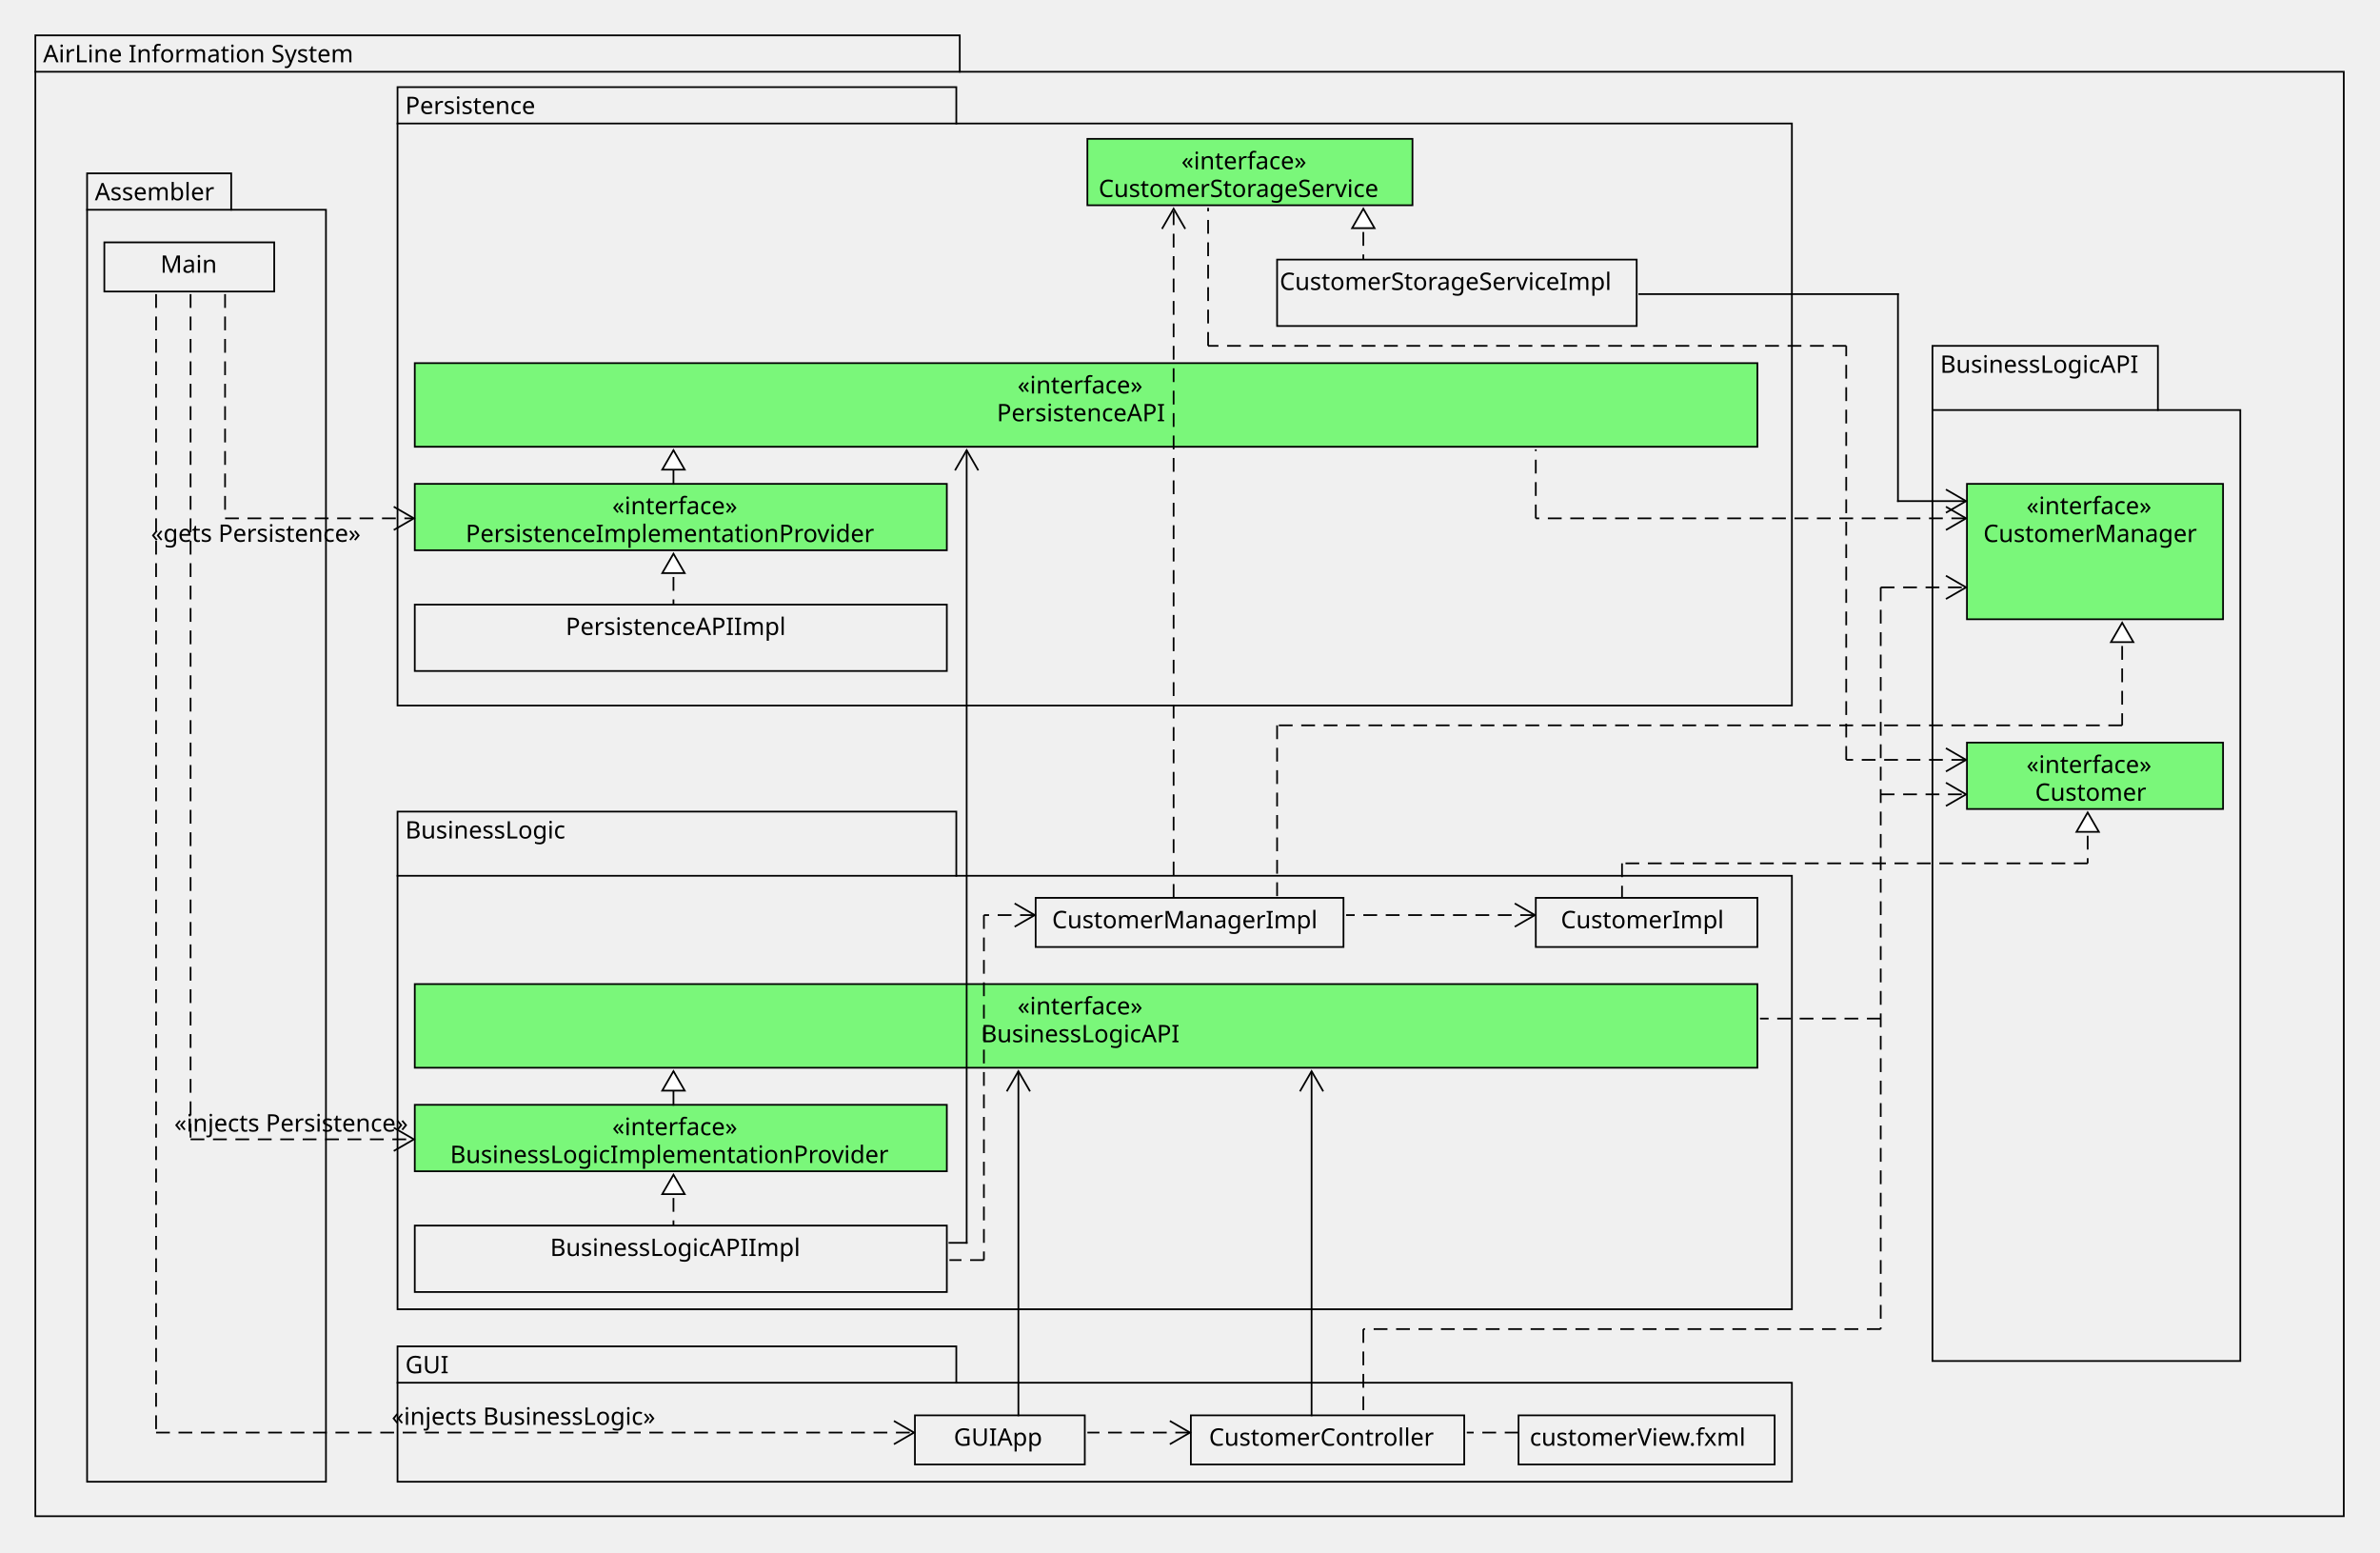
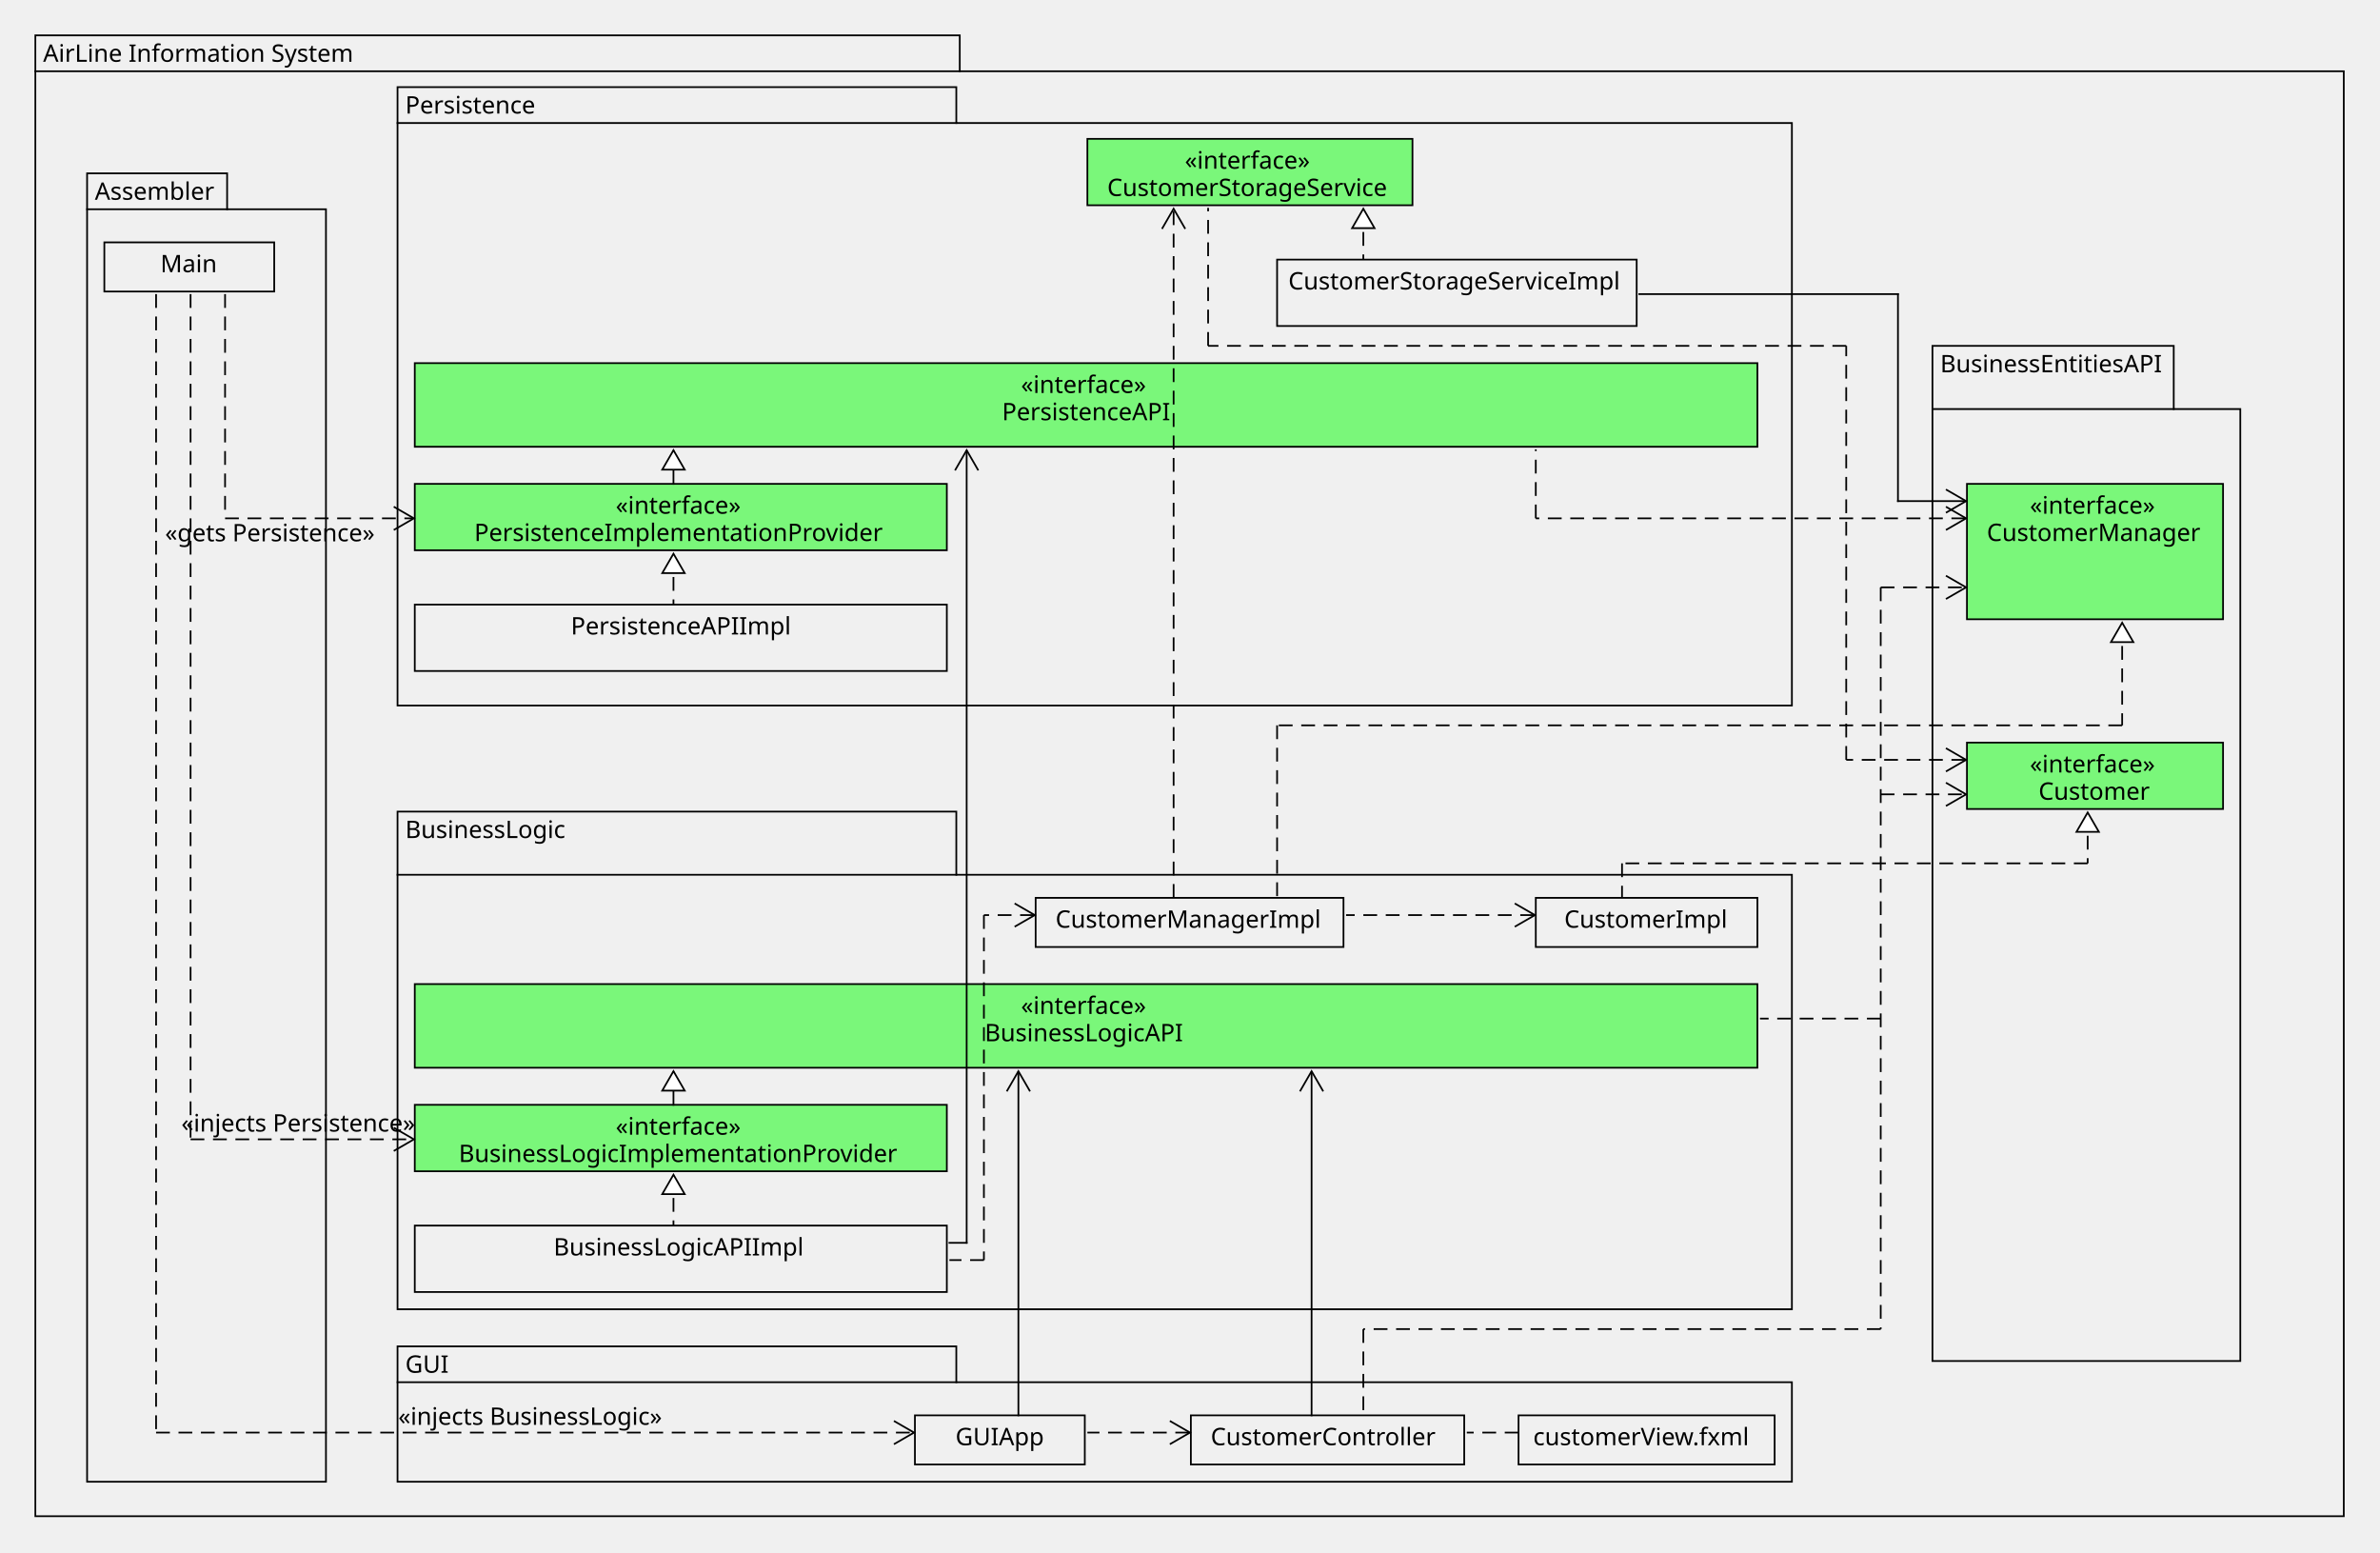
<svg xmlns="http://www.w3.org/2000/svg" fill-opacity="1" color-rendering="auto" color-interpolation="auto" text-rendering="auto" stroke="black" stroke-linecap="square" width="1380" stroke-miterlimit="10" shape-rendering="auto" stroke-opacity="1" fill="black" stroke-dasharray="none" font-weight="normal" stroke-width="1" viewBox="0 20 1380 900" height="900" font-family="'Dialog'" font-style="normal" stroke-linejoin="miter" font-size="12px" stroke-dashoffset="0" image-rendering="auto">
  <defs id="genericDefs" />
  <g>
    <defs id="defs1">
      <clipPath clipPathUnits="userSpaceOnUse" id="clipPath1">
        <path d="M0 0 L2147483647 0 L2147483647 2147483647 L0 2147483647 L0 0 Z" />
      </clipPath>
      <clipPath clipPathUnits="userSpaceOnUse" id="clipPath2">
        <path d="M0 0 L0 40 L210 40 L210 0 Z" />
      </clipPath>
      <clipPath clipPathUnits="userSpaceOnUse" id="clipPath3">
        <path d="M0 0 L0 40 L190 40 L190 0 Z" />
      </clipPath>
      <clipPath clipPathUnits="userSpaceOnUse" id="clipPath4">
        <path d="M0 0 L0 40 L310 40 L310 0 Z" />
      </clipPath>
      <clipPath clipPathUnits="userSpaceOnUse" id="clipPath5">
        <path d="M0 0 L0 50 L780 50 L780 0 Z" />
      </clipPath>
      <clipPath clipPathUnits="userSpaceOnUse" id="clipPath6">
        <path d="M0 0 L0 360 L810 360 L810 0 Z" />
      </clipPath>
      <clipPath clipPathUnits="userSpaceOnUse" id="clipPath7">
        <path d="M0 0 L0 30 L100 30 L100 0 Z" />
      </clipPath>
      <clipPath clipPathUnits="userSpaceOnUse" id="clipPath8">
        <path d="M0 0 L0 760 L140 760 L140 0 Z" />
      </clipPath>
      <clipPath clipPathUnits="userSpaceOnUse" id="clipPath9">
        <path d="M0 0 L0 40 L150 40 L150 0 Z" />
      </clipPath>
      <clipPath clipPathUnits="userSpaceOnUse" id="clipPath10">
        <path d="M0 0 L0 80 L150 80 L150 0 Z" />
      </clipPath>
      <clipPath clipPathUnits="userSpaceOnUse" id="clipPath11">
        <path d="M0 0 L0 590 L180 590 L180 0 Z" />
      </clipPath>
      <clipPath clipPathUnits="userSpaceOnUse" id="clipPath12">
        <path d="M0 0 L0 30 L150 30 L150 0 Z" />
      </clipPath>
      <clipPath clipPathUnits="userSpaceOnUse" id="clipPath13">
        <path d="M0 0 L0 30 L160 30 L160 0 Z" />
      </clipPath>
      <clipPath clipPathUnits="userSpaceOnUse" id="clipPath14">
        <path d="M0 0 L0 80 L810 80 L810 0 Z" />
      </clipPath>
      <clipPath clipPathUnits="userSpaceOnUse" id="clipPath15">
        <path d="M0 0 L0 30 L180 30 L180 0 Z" />
      </clipPath>
      <clipPath clipPathUnits="userSpaceOnUse" id="clipPath16">
        <path d="M0 0 L0 30 L130 30 L130 0 Z" />
      </clipPath>
      <clipPath clipPathUnits="userSpaceOnUse" id="clipPath17">
        <path d="M0 0 L0 290 L810 290 L810 0 Z" />
      </clipPath>
      <clipPath clipPathUnits="userSpaceOnUse" id="clipPath18">
        <path d="M0 0 L0 860 L1340 860 L1340 0 Z" />
      </clipPath>
      <clipPath clipPathUnits="userSpaceOnUse" id="clipPath19">
        <path d="M0 0 L0 350 L470 350 L470 0 Z" />
      </clipPath>
      <clipPath clipPathUnits="userSpaceOnUse" id="clipPath20">
        <path d="M0 0 L0 70 L280 70 L280 0 Z" />
      </clipPath>
      <clipPath clipPathUnits="userSpaceOnUse" id="clipPath21">
        <path d="M0 0 L0 150 L220 150 L220 0 Z" />
      </clipPath>
      <clipPath clipPathUnits="userSpaceOnUse" id="clipPath22">
        <path d="M0 0 L0 490 L40 490 L40 0 Z" />
      </clipPath>
      <clipPath clipPathUnits="userSpaceOnUse" id="clipPath23">
        <path d="M0 0 L0 430 L30 430 L30 0 Z" />
      </clipPath>
      <clipPath clipPathUnits="userSpaceOnUse" id="clipPath24">
        <path d="M0 0 L0 60 L30 60 L30 0 Z" />
      </clipPath>
      <clipPath clipPathUnits="userSpaceOnUse" id="clipPath25">
-         <path d="M0 0 L0 170 L180 170 L180 0 Z" />
+         <path d="M0 0 L0 170 L170 170 L170 0 Z" />
      </clipPath>
      <clipPath clipPathUnits="userSpaceOnUse" id="clipPath26">
        <path d="M0 0 L0 50 L30 50 L30 0 Z" />
      </clipPath>
      <clipPath clipPathUnits="userSpaceOnUse" id="clipPath27">
        <path d="M0 0 L0 40 L60 40 L60 0 Z" />
      </clipPath>
      <clipPath clipPathUnits="userSpaceOnUse" id="clipPath28">
        <path d="M0 0 L0 40 L50 40 L50 0 Z" />
      </clipPath>
      <clipPath clipPathUnits="userSpaceOnUse" id="clipPath29">
        <path d="M0 0 L0 230 L30 230 L30 0 Z" />
      </clipPath>
      <clipPath clipPathUnits="userSpaceOnUse" id="clipPath30">
        <path d="M0 0 L0 40 L100 40 L100 0 Z" />
      </clipPath>
      <clipPath clipPathUnits="userSpaceOnUse" id="clipPath31">
        <path d="M0 0 L0 50 L470 50 L470 0 Z" />
      </clipPath>
      <clipPath clipPathUnits="userSpaceOnUse" id="clipPath32">
        <path d="M0 0 L0 690 L30 690 L30 0 Z" />
      </clipPath>
      <clipPath clipPathUnits="userSpaceOnUse" id="clipPath33">
        <path d="M0 0 L0 40 L160 40 L160 0 Z" />
      </clipPath>
      <clipPath clipPathUnits="userSpaceOnUse" id="clipPath34">
        <path d="M0 0 L0 520 L30 520 L30 0 Z" />
      </clipPath>
      <clipPath clipPathUnits="userSpaceOnUse" id="clipPath35">
        <path d="M0 0 L0 80 L30 80 L30 0 Z" />
      </clipPath>
      <clipPath clipPathUnits="userSpaceOnUse" id="clipPath36">
        <path d="M0 0 L0 40 L330 40 L330 0 Z" />
      </clipPath>
      <clipPath clipPathUnits="userSpaceOnUse" id="clipPath37">
        <path d="M0 0 L0 40 L80 40 L80 0 Z" />
      </clipPath>
      <clipPath clipPathUnits="userSpaceOnUse" id="clipPath38">
        <path d="M0 0 L0 460 L30 460 L30 0 Z" />
      </clipPath>
      <clipPath clipPathUnits="userSpaceOnUse" id="clipPath39">
        <path d="M0 0 L0 80 L300 80 L300 0 Z" />
      </clipPath>
      <clipPath clipPathUnits="userSpaceOnUse" id="clipPath40">
        <path d="M0 0 L0 130 L30 130 L30 0 Z" />
      </clipPath>
      <clipPath clipPathUnits="userSpaceOnUse" id="clipPath41">
        <path d="M0 0 L0 90 L520 90 L520 0 Z" />
      </clipPath>
      <clipPath clipPathUnits="userSpaceOnUse" id="clipPath42">
        <path d="M0 0 L0 40 L90 40 L90 0 Z" />
      </clipPath>
      <clipPath clipPathUnits="userSpaceOnUse" id="clipPath43">
        <path d="M0 0 L0 40 L140 40 L140 0 Z" />
      </clipPath>
    </defs>
    <g fill="rgb(255,255,255)" fill-opacity="0" transform="translate(740,170)" stroke-opacity="0" stroke="rgb(255,255,255)">
      <rect x="0.5" width="208.5" height="38.5" y="0.5" clip-path="url(#clipPath2)" stroke="none" />
    </g>
    <g transform="translate(740,170)">
      <rect fill="none" x="0.5" width="208.5" height="38.5" y="0.5" clip-path="url(#clipPath2)" />
-       <text x="2" font-size="14px" y="18.109" clip-path="url(#clipPath2)" font-family="sans-serif" stroke="none" xml:space="preserve">CustomerStorageServiceImpl</text>
+       <text x="7" font-size="14px" y="17.817" clip-path="url(#clipPath2)" font-family="sans-serif" stroke="none" xml:space="preserve">CustomerStorageServiceImpl</text>
    </g>
    <g fill="rgb(0,255,0)" fill-opacity="0.49" transform="translate(630,100)" stroke-opacity="0.49" stroke="rgb(0,255,0)">
      <rect x="0.5" width="188.5" height="38.5" y="0.5" clip-path="url(#clipPath3)" stroke="none" />
    </g>
    <g transform="translate(630,100)">
      <rect fill="none" x="0.5" width="188.5" height="38.5" y="0.5" clip-path="url(#clipPath3)" />
-       <text x="55" font-size="14px" y="18.109" clip-path="url(#clipPath3)" font-family="sans-serif" stroke="none" xml:space="preserve">«interface»</text>
-       <text x="7" font-size="14px" y="34.219" clip-path="url(#clipPath3)" font-family="sans-serif" stroke="none" xml:space="preserve">CustomerStorageService</text>
+       <text x="57" font-size="14px" y="17.817" clip-path="url(#clipPath3)" font-family="sans-serif" stroke="none" xml:space="preserve">«interface»</text>
+       <text x="12" font-size="14px" y="33.635" clip-path="url(#clipPath3)" font-family="sans-serif" stroke="none" xml:space="preserve">CustomerStorageService</text>
    </g>
    <g fill="rgb(255,255,255)" fill-opacity="0" transform="translate(240,370)" stroke-opacity="0" stroke="rgb(255,255,255)">
      <rect x="0.5" width="308.5" height="38.5" y="0.5" clip-path="url(#clipPath4)" stroke="none" />
    </g>
    <g transform="translate(240,370)">
      <rect fill="none" x="0.5" width="308.5" height="38.5" y="0.5" clip-path="url(#clipPath4)" />
-       <text x="88" font-size="14px" y="18.109" clip-path="url(#clipPath4)" font-family="sans-serif" stroke="none" xml:space="preserve">PersistenceAPIImpl</text>
+       <text x="91" font-size="14px" y="17.817" clip-path="url(#clipPath4)" font-family="sans-serif" stroke="none" xml:space="preserve">PersistenceAPIImpl</text>
    </g>
    <g fill="rgb(0,255,0)" fill-opacity="0.49" transform="translate(240,300)" stroke-opacity="0.49" stroke="rgb(0,255,0)">
      <rect x="0.5" width="308.5" height="38.5" y="0.5" clip-path="url(#clipPath4)" stroke="none" />
    </g>
    <g transform="translate(240,300)">
      <rect fill="none" x="0.5" width="308.5" height="38.5" y="0.5" clip-path="url(#clipPath4)" />
-       <text x="115" font-size="14px" y="18.109" clip-path="url(#clipPath4)" font-family="sans-serif" stroke="none" xml:space="preserve">«interface»</text>
-       <text x="30" font-size="14px" y="34.219" clip-path="url(#clipPath4)" font-family="sans-serif" stroke="none" xml:space="preserve">PersistenceImplementationProvider</text>
+       <text x="117" font-size="14px" y="17.817" clip-path="url(#clipPath4)" font-family="sans-serif" stroke="none" xml:space="preserve">«interface»</text>
+       <text x="35" font-size="14px" y="33.635" clip-path="url(#clipPath4)" font-family="sans-serif" stroke="none" xml:space="preserve">PersistenceImplementationProvider</text>
    </g>
    <g fill="rgb(0,255,0)" fill-opacity="0.49" transform="translate(240,230)" stroke-opacity="0.49" stroke="rgb(0,255,0)">
      <rect x="0.5" width="778.5" height="48.5" y="0.5" clip-path="url(#clipPath5)" stroke="none" />
    </g>
    <g transform="translate(240,230)">
      <rect fill="none" x="0.5" width="778.5" height="48.5" y="0.5" clip-path="url(#clipPath5)" />
-       <text x="350" font-size="14px" y="18.109" clip-path="url(#clipPath5)" font-family="sans-serif" stroke="none" xml:space="preserve">«interface»</text>
-       <text x="338" font-size="14px" y="34.219" clip-path="url(#clipPath5)" font-family="sans-serif" stroke="none" xml:space="preserve">PersistenceAPI</text>
+       <text x="352" font-size="14px" y="17.817" clip-path="url(#clipPath5)" font-family="sans-serif" stroke="none" xml:space="preserve">«interface»</text>
+       <text x="341" font-size="14px" y="33.635" clip-path="url(#clipPath5)" font-family="sans-serif" stroke="none" xml:space="preserve">PersistenceAPI</text>
    </g>
    <g fill="rgb(255,255,255)" fill-opacity="0" transform="translate(230,70)" stroke-opacity="0" stroke="rgb(255,255,255)">
-       <path d="M0.5 0.5 L324.5 0.5 L324.5 21.609 L809 21.609 L809 359 L0.5 359 Z" stroke="none" clip-path="url(#clipPath6)" />
+       <path d="M0.5 0.5 L324.5 0.5 L324.5 21.317 L809 21.317 L809 359 L0.5 359 Z" stroke="none" clip-path="url(#clipPath6)" />
    </g>
    <g transform="translate(230,70)">
-       <path fill="none" d="M0.5 0.5 L324.5 0.5 L324.5 21.609 L809 21.609 L809 359 L0.5 359 Z" clip-path="url(#clipPath6)" />
-       <path fill="none" d="M0.5 21.609 L324.5 21.609" clip-path="url(#clipPath6)" />
-       <text x="5" font-size="14px" y="16.109" clip-path="url(#clipPath6)" font-family="sans-serif" stroke="none" xml:space="preserve">Persistence</text>
+       <path fill="none" d="M0.5 0.5 L324.5 0.5 L324.5 21.317 L809 21.317 L809 359 L0.5 359 Z" clip-path="url(#clipPath6)" />
+       <path fill="none" d="M0.5 21.317 L324.5 21.317" clip-path="url(#clipPath6)" />
+       <text x="5" font-size="14px" y="15.817" clip-path="url(#clipPath6)" font-family="sans-serif" stroke="none" xml:space="preserve">Persistence</text>
    </g>
    <g fill="rgb(255,255,255)" fill-opacity="0" transform="translate(240,730)" stroke-opacity="0" stroke="rgb(255,255,255)">
      <rect x="0.5" width="308.5" height="38.5" y="0.5" clip-path="url(#clipPath4)" stroke="none" />
    </g>
    <g transform="translate(240,730)">
      <rect fill="none" x="0.5" width="308.5" height="38.5" y="0.5" clip-path="url(#clipPath4)" />
-       <text x="79" font-size="14px" y="18.109" clip-path="url(#clipPath4)" font-family="sans-serif" stroke="none" xml:space="preserve">BusinessLogicAPIImpl</text>
+       <text x="81" font-size="14px" y="17.817" clip-path="url(#clipPath4)" font-family="sans-serif" stroke="none" xml:space="preserve">BusinessLogicAPIImpl</text>
    </g>
    <g fill="rgb(0,255,0)" fill-opacity="0.49" transform="translate(240,660)" stroke-opacity="0.49" stroke="rgb(0,255,0)">
      <rect x="0.5" width="308.5" height="38.5" y="0.5" clip-path="url(#clipPath4)" stroke="none" />
    </g>
    <g transform="translate(240,660)">
      <rect fill="none" x="0.5" width="308.5" height="38.5" y="0.5" clip-path="url(#clipPath4)" />
-       <text x="115" font-size="14px" y="18.109" clip-path="url(#clipPath4)" font-family="sans-serif" stroke="none" xml:space="preserve">«interface»</text>
-       <text x="21" font-size="14px" y="34.219" clip-path="url(#clipPath4)" font-family="sans-serif" stroke="none" xml:space="preserve">BusinessLogicImplementationProvider</text>
+       <text x="117" font-size="14px" y="17.817" clip-path="url(#clipPath4)" font-family="sans-serif" stroke="none" xml:space="preserve">«interface»</text>
+       <text x="26" font-size="14px" y="33.635" clip-path="url(#clipPath4)" font-family="sans-serif" stroke="none" xml:space="preserve">BusinessLogicImplementationProvider</text>
    </g>
    <g fill="rgb(255,255,255)" fill-opacity="0" transform="translate(60,160)" stroke-opacity="0" stroke="rgb(255,255,255)">
      <rect x="0.5" width="98.5" height="28.5" y="0.5" clip-path="url(#clipPath7)" stroke="none" />
    </g>
    <g transform="translate(60,160)">
      <rect fill="none" x="0.5" width="98.5" height="28.5" y="0.5" clip-path="url(#clipPath7)" />
-       <text x="33" font-size="14px" y="18.109" clip-path="url(#clipPath7)" font-family="sans-serif" stroke="none" xml:space="preserve">Main</text>
+       <text x="33" font-size="14px" y="17.817" clip-path="url(#clipPath7)" font-family="sans-serif" stroke="none" xml:space="preserve">Main</text>
    </g>
    <g fill="rgb(255,255,255)" fill-opacity="0" transform="translate(50,120)" stroke-opacity="0" stroke="rgb(255,255,255)">
-       <path d="M0.5 0.5 L84.061 0.5 L84.061 21.609 L139 21.609 L139 759 L0.5 759 Z" stroke="none" clip-path="url(#clipPath8)" />
+       <path d="M0.5 0.5 L81.689 0.5 L81.689 21.317 L139 21.317 L139 759 L0.5 759 Z" stroke="none" clip-path="url(#clipPath8)" />
    </g>
    <g transform="translate(50,120)">
-       <path fill="none" d="M0.5 0.5 L84.061 0.5 L84.061 21.609 L139 21.609 L139 759 L0.5 759 Z" clip-path="url(#clipPath8)" />
-       <path fill="none" d="M0.5 21.609 L84.061 21.609" clip-path="url(#clipPath8)" />
-       <text x="5" font-size="14px" y="16.109" clip-path="url(#clipPath8)" font-family="sans-serif" stroke="none" xml:space="preserve">Assembler</text>
+       <path fill="none" d="M0.5 0.5 L81.689 0.5 L81.689 21.317 L139 21.317 L139 759 L0.5 759 Z" clip-path="url(#clipPath8)" />
+       <path fill="none" d="M0.5 21.317 L81.689 21.317" clip-path="url(#clipPath8)" />
+       <text x="5" font-size="14px" y="15.817" clip-path="url(#clipPath8)" font-family="sans-serif" stroke="none" xml:space="preserve">Assembler</text>
    </g>
    <g fill="rgb(0,255,0)" fill-opacity="0.49" transform="translate(1140,450)" stroke-opacity="0.49" stroke="rgb(0,255,0)">
      <rect x="0.5" width="148.5" height="38.5" y="0.5" clip-path="url(#clipPath9)" stroke="none" />
    </g>
    <g transform="translate(1140,450)">
      <rect fill="none" x="0.5" width="148.5" height="38.5" y="0.5" clip-path="url(#clipPath9)" />
-       <text x="35" font-size="14px" y="18.109" clip-path="url(#clipPath9)" font-family="sans-serif" stroke="none" xml:space="preserve">«interface»</text>
-       <text x="40" font-size="14px" y="34.219" clip-path="url(#clipPath9)" font-family="sans-serif" stroke="none" xml:space="preserve">Customer</text>
+       <text x="37" font-size="14px" y="17.817" clip-path="url(#clipPath9)" font-family="sans-serif" stroke="none" xml:space="preserve">«interface»</text>
+       <text x="42" font-size="14px" y="33.635" clip-path="url(#clipPath9)" font-family="sans-serif" stroke="none" xml:space="preserve">Customer</text>
    </g>
    <g fill="rgb(0,255,0)" fill-opacity="0.49" transform="translate(1140,300)" stroke-opacity="0.49" stroke="rgb(0,255,0)">
      <rect x="0.5" width="148.5" height="78.5" y="0.5" clip-path="url(#clipPath10)" stroke="none" />
    </g>
    <g transform="translate(1140,300)">
      <rect fill="none" x="0.5" width="148.5" height="78.5" y="0.5" clip-path="url(#clipPath10)" />
-       <text x="35" font-size="14px" y="18.109" clip-path="url(#clipPath10)" font-family="sans-serif" stroke="none" xml:space="preserve">«interface»</text>
-       <text x="10" font-size="14px" y="34.219" clip-path="url(#clipPath10)" font-family="sans-serif" stroke="none" xml:space="preserve">CustomerManager</text>
+       <text x="37" font-size="14px" y="17.817" clip-path="url(#clipPath10)" font-family="sans-serif" stroke="none" xml:space="preserve">«interface»</text>
+       <text x="12" font-size="14px" y="33.635" clip-path="url(#clipPath10)" font-family="sans-serif" stroke="none" xml:space="preserve">CustomerManager</text>
    </g>
    <g fill="rgb(255,255,255)" fill-opacity="0" transform="translate(1120,220)" stroke-opacity="0" stroke="rgb(255,255,255)">
-       <path d="M0.5 0.5 L131.223 0.5 L131.223 37.719 L179 37.719 L179 589 L0.5 589 Z" stroke="none" clip-path="url(#clipPath11)" />
+       <path d="M0.5 0.5 L140.397 0.5 L140.397 37.135 L179 37.135 L179 589 L0.5 589 Z" stroke="none" clip-path="url(#clipPath11)" />
    </g>
    <g transform="translate(1120,220)">
-       <path fill="none" d="M0.5 0.5 L131.223 0.5 L131.223 37.719 L179 37.719 L179 589 L0.5 589 Z" clip-path="url(#clipPath11)" />
-       <path fill="none" d="M0.5 37.719 L131.223 37.719" clip-path="url(#clipPath11)" />
-       <text x="5" font-size="14px" y="16.109" clip-path="url(#clipPath11)" font-family="sans-serif" stroke="none" xml:space="preserve">BusinessLogicAPI</text>
+       <path fill="none" d="M0.5 0.5 L140.397 0.5 L140.397 37.135 L179 37.135 L179 589 L0.5 589 Z" clip-path="url(#clipPath11)" />
+       <path fill="none" d="M0.5 37.135 L140.397 37.135" clip-path="url(#clipPath11)" />
+       <text x="5" font-size="14px" y="15.817" clip-path="url(#clipPath11)" font-family="sans-serif" stroke="none" xml:space="preserve">BusinessEntitiesAPI</text>
    </g>
    <g fill="rgb(0,255,0)" fill-opacity="0.49" transform="translate(240,590)" stroke-opacity="0.49" stroke="rgb(0,255,0)">
      <rect x="0.5" width="778.5" height="48.5" y="0.5" clip-path="url(#clipPath5)" stroke="none" />
    </g>
    <g transform="translate(240,590)">
      <rect fill="none" x="0.5" width="778.5" height="48.5" y="0.5" clip-path="url(#clipPath5)" />
-       <text x="350" font-size="14px" y="18.109" clip-path="url(#clipPath5)" font-family="sans-serif" stroke="none" xml:space="preserve">«interface»</text>
-       <text x="329" font-size="14px" y="34.219" clip-path="url(#clipPath5)" font-family="sans-serif" stroke="none" xml:space="preserve">BusinessLogicAPI</text>
+       <text x="352" font-size="14px" y="17.817" clip-path="url(#clipPath5)" font-family="sans-serif" stroke="none" xml:space="preserve">«interface»</text>
+       <text x="331" font-size="14px" y="33.635" clip-path="url(#clipPath5)" font-family="sans-serif" stroke="none" xml:space="preserve">BusinessLogicAPI</text>
    </g>
    <g fill="rgb(255,255,255)" fill-opacity="0" transform="translate(880,840)" stroke-opacity="0" stroke="rgb(255,255,255)">
      <rect x="0.5" width="148.5" height="28.5" y="0.5" clip-path="url(#clipPath12)" stroke="none" />
    </g>
    <g transform="translate(880,840)">
      <rect fill="none" x="0.5" width="148.5" height="28.5" y="0.5" clip-path="url(#clipPath12)" />
-       <text x="7" font-size="14px" y="18.109" clip-path="url(#clipPath12)" font-family="sans-serif" stroke="none" xml:space="preserve">customerView.fxml</text>
+       <text x="9" font-size="14px" y="17.817" clip-path="url(#clipPath12)" font-family="sans-serif" stroke="none" xml:space="preserve">customerView.fxml</text>
    </g>
    <g fill="rgb(255,255,255)" fill-opacity="0" transform="translate(690,840)" stroke-opacity="0" stroke="rgb(255,255,255)">
      <rect x="0.5" width="158.5" height="28.5" y="0.5" clip-path="url(#clipPath13)" stroke="none" />
    </g>
    <g transform="translate(690,840)">
      <rect fill="none" x="0.5" width="158.5" height="28.5" y="0.5" clip-path="url(#clipPath13)" />
-       <text x="11" font-size="14px" y="18.109" clip-path="url(#clipPath13)" font-family="sans-serif" stroke="none" xml:space="preserve">CustomerController</text>
+       <text x="12" font-size="14px" y="17.817" clip-path="url(#clipPath13)" font-family="sans-serif" stroke="none" xml:space="preserve">CustomerController</text>
    </g>
    <g fill="rgb(255,255,255)" fill-opacity="0" transform="translate(530,840)" stroke-opacity="0" stroke="rgb(255,255,255)">
      <rect x="0.5" width="98.5" height="28.5" y="0.5" clip-path="url(#clipPath7)" stroke="none" />
    </g>
    <g transform="translate(530,840)">
      <rect fill="none" x="0.5" width="98.5" height="28.5" y="0.5" clip-path="url(#clipPath7)" />
-       <text x="23" font-size="14px" y="18.109" clip-path="url(#clipPath7)" font-family="sans-serif" stroke="none" xml:space="preserve">GUIApp</text>
+       <text x="24" font-size="14px" y="17.817" clip-path="url(#clipPath7)" font-family="sans-serif" stroke="none" xml:space="preserve">GUIApp</text>
    </g>
    <g fill="rgb(255,255,255)" fill-opacity="0" transform="translate(230,800)" stroke-opacity="0" stroke="rgb(255,255,255)">
-       <path d="M0.5 0.5 L324.5 0.5 L324.5 21.609 L809 21.609 L809 79 L0.5 79 Z" stroke="none" clip-path="url(#clipPath14)" />
+       <path d="M0.5 0.5 L324.5 0.5 L324.5 21.317 L809 21.317 L809 79 L0.5 79 Z" stroke="none" clip-path="url(#clipPath14)" />
    </g>
    <g transform="translate(230,800)">
-       <path fill="none" d="M0.5 0.5 L324.5 0.5 L324.5 21.609 L809 21.609 L809 79 L0.5 79 Z" clip-path="url(#clipPath14)" />
-       <path fill="none" d="M0.5 21.609 L324.5 21.609" clip-path="url(#clipPath14)" />
-       <text x="5" font-size="14px" y="16.109" clip-path="url(#clipPath14)" font-family="sans-serif" stroke="none" xml:space="preserve">GUI</text>
+       <path fill="none" d="M0.5 0.5 L324.5 0.5 L324.5 21.317 L809 21.317 L809 79 L0.5 79 Z" clip-path="url(#clipPath14)" />
+       <path fill="none" d="M0.5 21.317 L324.5 21.317" clip-path="url(#clipPath14)" />
+       <text x="5" font-size="14px" y="15.817" clip-path="url(#clipPath14)" font-family="sans-serif" stroke="none" xml:space="preserve">GUI</text>
    </g>
    <g fill="rgb(255,255,255)" fill-opacity="0" transform="translate(600,540)" stroke-opacity="0" stroke="rgb(255,255,255)">
      <rect x="0.5" width="178.5" height="28.5" y="0.5" clip-path="url(#clipPath15)" stroke="none" />
    </g>
    <g transform="translate(600,540)">
      <rect fill="none" x="0.5" width="178.5" height="28.5" y="0.5" clip-path="url(#clipPath15)" />
-       <text x="10" font-size="14px" y="18.109" clip-path="url(#clipPath15)" font-family="sans-serif" stroke="none" xml:space="preserve">CustomerManagerImpl</text>
+       <text x="12" font-size="14px" y="17.817" clip-path="url(#clipPath15)" font-family="sans-serif" stroke="none" xml:space="preserve">CustomerManagerImpl</text>
    </g>
    <g fill="rgb(255,255,255)" fill-opacity="0" transform="translate(890,540)" stroke-opacity="0" stroke="rgb(255,255,255)">
      <rect x="0.5" width="128.5" height="28.5" y="0.5" clip-path="url(#clipPath16)" stroke="none" />
    </g>
    <g transform="translate(890,540)">
      <rect fill="none" x="0.5" width="128.5" height="28.5" y="0.5" clip-path="url(#clipPath16)" />
-       <text x="15" font-size="14px" y="18.109" clip-path="url(#clipPath16)" font-family="sans-serif" stroke="none" xml:space="preserve">CustomerImpl</text>
+       <text x="17" font-size="14px" y="17.817" clip-path="url(#clipPath16)" font-family="sans-serif" stroke="none" xml:space="preserve">CustomerImpl</text>
    </g>
    <g fill="rgb(255,255,255)" fill-opacity="0" transform="translate(230,490)" stroke-opacity="0" stroke="rgb(255,255,255)">
-       <path d="M0.5 0.5 L324.5 0.5 L324.5 37.719 L809 37.719 L809 289 L0.5 289 Z" stroke="none" clip-path="url(#clipPath17)" />
+       <path d="M0.5 0.5 L324.5 0.5 L324.5 37.135 L809 37.135 L809 289 L0.5 289 Z" stroke="none" clip-path="url(#clipPath17)" />
    </g>
    <g transform="translate(230,490)">
-       <path fill="none" d="M0.5 0.5 L324.5 0.5 L324.5 37.719 L809 37.719 L809 289 L0.5 289 Z" clip-path="url(#clipPath17)" />
-       <path fill="none" d="M0.5 37.719 L324.5 37.719" clip-path="url(#clipPath17)" />
-       <text x="5" font-size="14px" y="16.109" clip-path="url(#clipPath17)" font-family="sans-serif" stroke="none" xml:space="preserve">BusinessLogic</text>
+       <path fill="none" d="M0.5 0.5 L324.5 0.5 L324.5 37.135 L809 37.135 L809 289 L0.5 289 Z" clip-path="url(#clipPath17)" />
+       <path fill="none" d="M0.5 37.135 L324.5 37.135" clip-path="url(#clipPath17)" />
+       <text x="5" font-size="14px" y="15.817" clip-path="url(#clipPath17)" font-family="sans-serif" stroke="none" xml:space="preserve">BusinessLogic</text>
    </g>
    <g fill="rgb(255,255,255)" fill-opacity="0" transform="translate(20,40)" stroke-opacity="0" stroke="rgb(255,255,255)">
-       <path d="M0.5 0.5 L536.5 0.5 L536.5 21.609 L1339 21.609 L1339 859 L0.5 859 Z" stroke="none" clip-path="url(#clipPath18)" />
+       <path d="M0.5 0.5 L536.5 0.5 L536.5 21.317 L1339 21.317 L1339 859 L0.5 859 Z" stroke="none" clip-path="url(#clipPath18)" />
    </g>
    <g transform="translate(20,40)">
-       <path fill="none" d="M0.5 0.5 L536.5 0.5 L536.5 21.609 L1339 21.609 L1339 859 L0.5 859 Z" clip-path="url(#clipPath18)" />
-       <path fill="none" d="M0.5 21.609 L536.5 21.609" clip-path="url(#clipPath18)" />
-       <text x="5" font-size="14px" y="16.109" clip-path="url(#clipPath18)" font-family="sans-serif" stroke="none" xml:space="preserve">AirLine Information System</text>
+       <path fill="none" d="M0.5 0.5 L536.5 0.5 L536.5 21.317 L1339 21.317 L1339 859 L0.5 859 Z" clip-path="url(#clipPath18)" />
+       <path fill="none" d="M0.5 21.317 L536.5 21.317" clip-path="url(#clipPath18)" />
+       <text x="5" font-size="14px" y="15.817" clip-path="url(#clipPath18)" font-family="sans-serif" stroke="none" xml:space="preserve">AirLine Information System</text>
    </g>
    <g stroke-dasharray="8,5" stroke-miterlimit="5" transform="translate(690,130)" stroke-linecap="butt">
      <path fill="none" d="M449.5 330.5 L380.5 330.5" clip-path="url(#clipPath19)" />
      <path fill="none" d="M380.5 330.5 L380.5 90.5" clip-path="url(#clipPath19)" />
      <path fill="none" d="M380.5 90.5 L10.5 90.5" clip-path="url(#clipPath19)" />
      <path fill="none" d="M10.5 90.5 L10.5 10.5" clip-path="url(#clipPath19)" />
      <path fill="none" stroke-miterlimit="10" stroke-dasharray="none" d="M438.742 324 L450 330.5 L438.742 337" clip-path="url(#clipPath19)" stroke-linecap="square" />
    </g>
    <g stroke-dasharray="8,5" stroke-miterlimit="5" transform="translate(880,270)" stroke-linecap="butt">
      <path fill="none" d="M259.5 50.5 L10.5 50.5" clip-path="url(#clipPath20)" />
      <path fill="none" d="M10.5 50.5 L10.5 10.5" clip-path="url(#clipPath20)" />
      <path fill="none" stroke-miterlimit="10" stroke-dasharray="none" d="M248.742 44 L260 50.5 L248.742 57" clip-path="url(#clipPath20)" stroke-linecap="square" />
    </g>
    <g transform="translate(940,180)">
      <path fill="none" d="M199.5 130.5 L160.5 130.5" clip-path="url(#clipPath21)" />
      <path fill="none" d="M160.5 130.5 L160.5 10.5" clip-path="url(#clipPath21)" />
      <path fill="none" d="M160.5 10.5 L10.5 10.5" clip-path="url(#clipPath21)" />
      <path fill="none" d="M188.742 124 L200 130.5 L188.742 137" clip-path="url(#clipPath21)" />
    </g>
    <g transform="translate(540,270)">
      <path fill="none" d="M20.5 11.5 L20.5 470.5" clip-path="url(#clipPath22)" />
      <path fill="none" d="M20.5 470.5 L10.5 470.5" clip-path="url(#clipPath22)" />
      <path fill="none" d="M14 22.258 L20.5 11 L27 22.258" clip-path="url(#clipPath22)" />
    </g>
    <g stroke-dasharray="8,5" stroke-miterlimit="5" transform="translate(670,130)" stroke-linecap="butt">
      <path fill="none" d="M10.5 410.5 L10.5 11.5" clip-path="url(#clipPath23)" />
      <path fill="none" stroke-miterlimit="10" stroke-dasharray="none" d="M17 22.258 L10.5 11 L4 22.258" clip-path="url(#clipPath23)" stroke-linecap="square" />
    </g>
    <g stroke-dasharray="8,5" stroke-miterlimit="5" transform="translate(780,130)" stroke-linecap="butt">
      <path fill="none" d="M10.5 11.5 L10.5 40.5" clip-path="url(#clipPath24)" />
      <path fill="white" d="M4 22.258 L10.5 11 L17 22.258 Z" clip-path="url(#clipPath24)" stroke="none" />
      <path fill="none" stroke-miterlimit="10" stroke-dasharray="none" d="M4 22.258 L10.5 11 L17 22.258 Z" clip-path="url(#clipPath24)" stroke-linecap="square" />
    </g>
-     <g stroke-dasharray="8,5" stroke-miterlimit="5" transform="translate(80,180)" stroke-linecap="butt">
-       <path fill="none" d="M50.5 10.5 L50.5 140.5" clip-path="url(#clipPath25)" />
-       <path fill="none" d="M50.5 140.5 L159.5 140.5" clip-path="url(#clipPath25)" />
-       <path fill="none" stroke-miterlimit="10" stroke-dasharray="none" d="M148.742 147 L160 140.5 L148.742 134" clip-path="url(#clipPath25)" stroke-linecap="square" />
-     </g>
-     <g font-family="sans-serif" font-size="14px" transform="translate(80,180)">
-       <text x="7.561" xml:space="preserve" y="154.109" clip-path="url(#clipPath25)" stroke="none">«gets Persistence»</text>
+     <g stroke-dasharray="8,5" stroke-miterlimit="5" transform="translate(90,180)" stroke-linecap="butt">
+       <path fill="none" d="M40.5 10.5 L40.5 140.5" clip-path="url(#clipPath25)" />
+       <path fill="none" d="M40.5 140.5 L149.5 140.5" clip-path="url(#clipPath25)" />
+       <path fill="none" stroke-miterlimit="10" stroke-dasharray="none" d="M138.742 147 L150 140.5 L138.742 134" clip-path="url(#clipPath25)" stroke-linecap="square" />
+     </g>
+     <g font-family="sans-serif" font-size="14px" transform="translate(90,180)">
+       <text x="5.716" xml:space="preserve" y="153.817" clip-path="url(#clipPath25)" stroke="none">«gets Persistence»</text>
    </g>
    <g transform="translate(380,270)">
      <path fill="none" d="M10.5 11.5 L10.5 30.5" clip-path="url(#clipPath26)" />
      <path fill="white" d="M4 22.258 L10.5 11 L17 22.258 Z" clip-path="url(#clipPath26)" stroke="none" />
      <path fill="none" d="M4 22.258 L10.5 11 L17 22.258 Z" clip-path="url(#clipPath26)" />
    </g>
    <g stroke-dasharray="8,5" stroke-miterlimit="5" transform="translate(380,330)" stroke-linecap="butt">
      <path fill="none" d="M10.5 11.5 L10.5 40.5" clip-path="url(#clipPath24)" />
      <path fill="white" d="M4 22.258 L10.5 11 L17 22.258 Z" clip-path="url(#clipPath24)" stroke="none" />
      <path fill="none" stroke-miterlimit="10" stroke-dasharray="none" d="M4 22.258 L10.5 11 L17 22.258 Z" clip-path="url(#clipPath24)" stroke-linecap="square" />
    </g>
    <g stroke-dasharray="8,5" stroke-miterlimit="5" transform="translate(560,530)" stroke-linecap="butt">
      <path fill="none" d="M39.5 20.5 L10.5 20.5" clip-path="url(#clipPath27)" />
      <path fill="none" stroke-miterlimit="10" stroke-dasharray="none" d="M28.742 14 L40 20.5 L28.742 27" clip-path="url(#clipPath27)" stroke-linecap="square" />
    </g>
    <g stroke-dasharray="8,5" stroke-miterlimit="5" transform="translate(540,730)" stroke-linecap="butt">
      <path fill="none" d="M30.5 20.5 L10.5 20.5" clip-path="url(#clipPath28)" />
    </g>
    <g stroke-dasharray="8,5" stroke-miterlimit="5" transform="translate(560,540)" stroke-linecap="butt">
      <path fill="none" d="M10.5 10.5 L10.5 210.5" clip-path="url(#clipPath29)" />
    </g>
    <g stroke-dasharray="8,5" stroke-miterlimit="5" transform="translate(1010,590)" stroke-linecap="butt">
      <path fill="none" d="M80.5 20.5 L10.5 20.5" clip-path="url(#clipPath30)" />
    </g>
    <g stroke-dasharray="8,5" stroke-miterlimit="5" transform="translate(80,830)" stroke-linecap="butt">
      <path fill="none" d="M10.5 20.5 L449.5 20.5" clip-path="url(#clipPath31)" />
      <path fill="none" stroke-miterlimit="10" stroke-dasharray="none" d="M438.742 27 L450 20.5 L438.742 14" clip-path="url(#clipPath31)" stroke-linecap="square" />
    </g>
    <g font-family="sans-serif" font-size="14px" transform="translate(80,830)">
-       <text x="147.049" xml:space="preserve" y="16" clip-path="url(#clipPath31)" stroke="none">«injects BusinessLogic»</text>
+       <text x="150.932" xml:space="preserve" y="16" clip-path="url(#clipPath31)" stroke="none">«injects BusinessLogic»</text>
    </g>
    <g stroke-dasharray="8,5" stroke-miterlimit="5" transform="translate(80,180)" stroke-linecap="butt">
      <path fill="none" d="M10.5 10.5 L10.5 670.5" clip-path="url(#clipPath32)" />
    </g>
    <g stroke-dasharray="8,5" stroke-miterlimit="5" transform="translate(100,660)" stroke-linecap="butt">
      <path fill="none" d="M10.5 20.5 L139.5 20.5" clip-path="url(#clipPath33)" />
      <path fill="none" stroke-miterlimit="10" stroke-dasharray="none" d="M128.742 27 L140 20.5 L128.742 14" clip-path="url(#clipPath33)" stroke-linecap="square" />
    </g>
    <g font-family="sans-serif" font-size="14px" transform="translate(100,660)">
-       <text x="1.049" xml:space="preserve" y="16" clip-path="url(#clipPath33)" stroke="none">«injects Persistence»</text>
+       <text x="5.14" xml:space="preserve" y="16" clip-path="url(#clipPath33)" stroke="none">«injects Persistence»</text>
    </g>
    <g stroke-dasharray="8,5" stroke-miterlimit="5" transform="translate(100,180)" stroke-linecap="butt">
      <path fill="none" d="M10.5 10.5 L10.5 500.5" clip-path="url(#clipPath34)" />
    </g>
    <g transform="translate(380,630)">
      <path fill="none" d="M10.5 11.5 L10.5 30.5" clip-path="url(#clipPath26)" />
      <path fill="white" d="M4 22.258 L10.5 11 L17 22.258 Z" clip-path="url(#clipPath26)" stroke="none" />
      <path fill="none" d="M4 22.258 L10.5 11 L17 22.258 Z" clip-path="url(#clipPath26)" />
    </g>
    <g stroke-dasharray="8,5" stroke-miterlimit="5" transform="translate(380,690)" stroke-linecap="butt">
      <path fill="none" d="M10.5 11.5 L10.5 40.5" clip-path="url(#clipPath24)" />
      <path fill="white" d="M4 22.258 L10.5 11 L17 22.258 Z" clip-path="url(#clipPath24)" stroke="none" />
      <path fill="none" stroke-miterlimit="10" stroke-dasharray="none" d="M4 22.258 L10.5 11 L17 22.258 Z" clip-path="url(#clipPath24)" stroke-linecap="square" />
    </g>
    <g stroke-dasharray="8,5" stroke-miterlimit="5" transform="translate(780,780)" stroke-linecap="butt">
      <path fill="none" d="M10.5 10.5 L10.5 60.5" clip-path="url(#clipPath35)" />
    </g>
    <g stroke-dasharray="8,5" stroke-miterlimit="5" transform="translate(780,770)" stroke-linecap="butt">
      <path fill="none" d="M310.5 20.5 L10.5 20.5" clip-path="url(#clipPath36)" />
    </g>
    <g stroke-dasharray="8,5" stroke-miterlimit="5" transform="translate(1080,460)" stroke-linecap="butt">
      <path fill="none" d="M10.5 20.5 L59.5 20.5" clip-path="url(#clipPath37)" />
      <path fill="none" stroke-miterlimit="10" stroke-dasharray="none" d="M48.742 27 L60 20.5 L48.742 14" clip-path="url(#clipPath37)" stroke-linecap="square" />
    </g>
    <g stroke-dasharray="8,5" stroke-miterlimit="5" transform="translate(1080,350)" stroke-linecap="butt">
      <path fill="none" d="M10.5 10.5 L10.5 440.5" clip-path="url(#clipPath38)" />
    </g>
    <g stroke-dasharray="8,5" stroke-miterlimit="5" transform="translate(1080,340)" stroke-linecap="butt">
      <path fill="none" d="M10.5 20.5 L59.5 20.5" clip-path="url(#clipPath37)" />
      <path fill="none" stroke-miterlimit="10" stroke-dasharray="none" d="M48.742 27 L60 20.5 L48.742 14" clip-path="url(#clipPath37)" stroke-linecap="square" />
    </g>
    <g transform="translate(750,630)">
      <path fill="none" d="M10.5 210.5 L10.5 11.5" clip-path="url(#clipPath29)" />
      <path fill="none" d="M17 22.258 L10.5 11 L4 22.258" clip-path="url(#clipPath29)" />
    </g>
    <g transform="translate(580,630)">
      <path fill="none" d="M10.5 210.5 L10.5 11.5" clip-path="url(#clipPath29)" />
      <path fill="none" d="M17 22.258 L10.5 11 L4 22.258" clip-path="url(#clipPath29)" />
    </g>
    <g stroke-dasharray="8,5" stroke-miterlimit="5" transform="translate(930,480)" stroke-linecap="butt">
      <path fill="none" d="M280.5 11.5 L280.5 40.5" clip-path="url(#clipPath39)" />
      <path fill="none" d="M280.5 40.5 L10.5 40.5" clip-path="url(#clipPath39)" />
      <path fill="none" d="M10.5 40.5 L10.5 60.5" clip-path="url(#clipPath39)" />
      <path fill="white" d="M274 22.258 L280.5 11 L287 22.258 Z" clip-path="url(#clipPath39)" stroke="none" />
      <path fill="none" stroke-miterlimit="10" stroke-dasharray="none" d="M274 22.258 L280.5 11 L287 22.258 Z" clip-path="url(#clipPath39)" stroke-linecap="square" />
    </g>
    <g stroke-dasharray="8,5" stroke-miterlimit="5" transform="translate(730,430)" stroke-linecap="butt">
      <path fill="none" d="M10.5 10.5 L10.5 110.5" clip-path="url(#clipPath40)" />
    </g>
    <g stroke-dasharray="8,5" stroke-miterlimit="5" transform="translate(730,370)" stroke-linecap="butt">
      <path fill="none" d="M500.5 11.5 L500.5 70.5" clip-path="url(#clipPath41)" />
      <path fill="none" d="M500.5 70.5 L10.5 70.5" clip-path="url(#clipPath41)" />
      <path fill="white" d="M494 22.258 L500.5 11 L507 22.258 Z" clip-path="url(#clipPath41)" stroke="none" />
      <path fill="none" stroke-miterlimit="10" stroke-dasharray="none" d="M494 22.258 L500.5 11 L507 22.258 Z" clip-path="url(#clipPath41)" stroke-linecap="square" />
    </g>
    <g stroke-dasharray="8,5" stroke-miterlimit="5" transform="translate(840,830)" stroke-linecap="butt">
      <path fill="none" d="M40.5 20.5 L10.5 20.5" clip-path="url(#clipPath27)" />
    </g>
    <g stroke-dasharray="8,5" stroke-miterlimit="5" transform="translate(620,830)" stroke-linecap="butt">
      <path fill="none" d="M69.5 20.5 L10.5 20.5" clip-path="url(#clipPath42)" />
      <path fill="none" stroke-miterlimit="10" stroke-dasharray="none" d="M58.742 14 L70 20.5 L58.742 27" clip-path="url(#clipPath42)" stroke-linecap="square" />
    </g>
    <g stroke-dasharray="8,5" stroke-miterlimit="5" transform="translate(770,530)" stroke-linecap="butt">
      <path fill="none" d="M119.5 20.5 L10.5 20.5" clip-path="url(#clipPath43)" />
      <path fill="none" stroke-miterlimit="10" stroke-dasharray="none" d="M108.742 14 L120 20.5 L108.742 27" clip-path="url(#clipPath43)" stroke-linecap="square" />
    </g>
  </g>
</svg>
